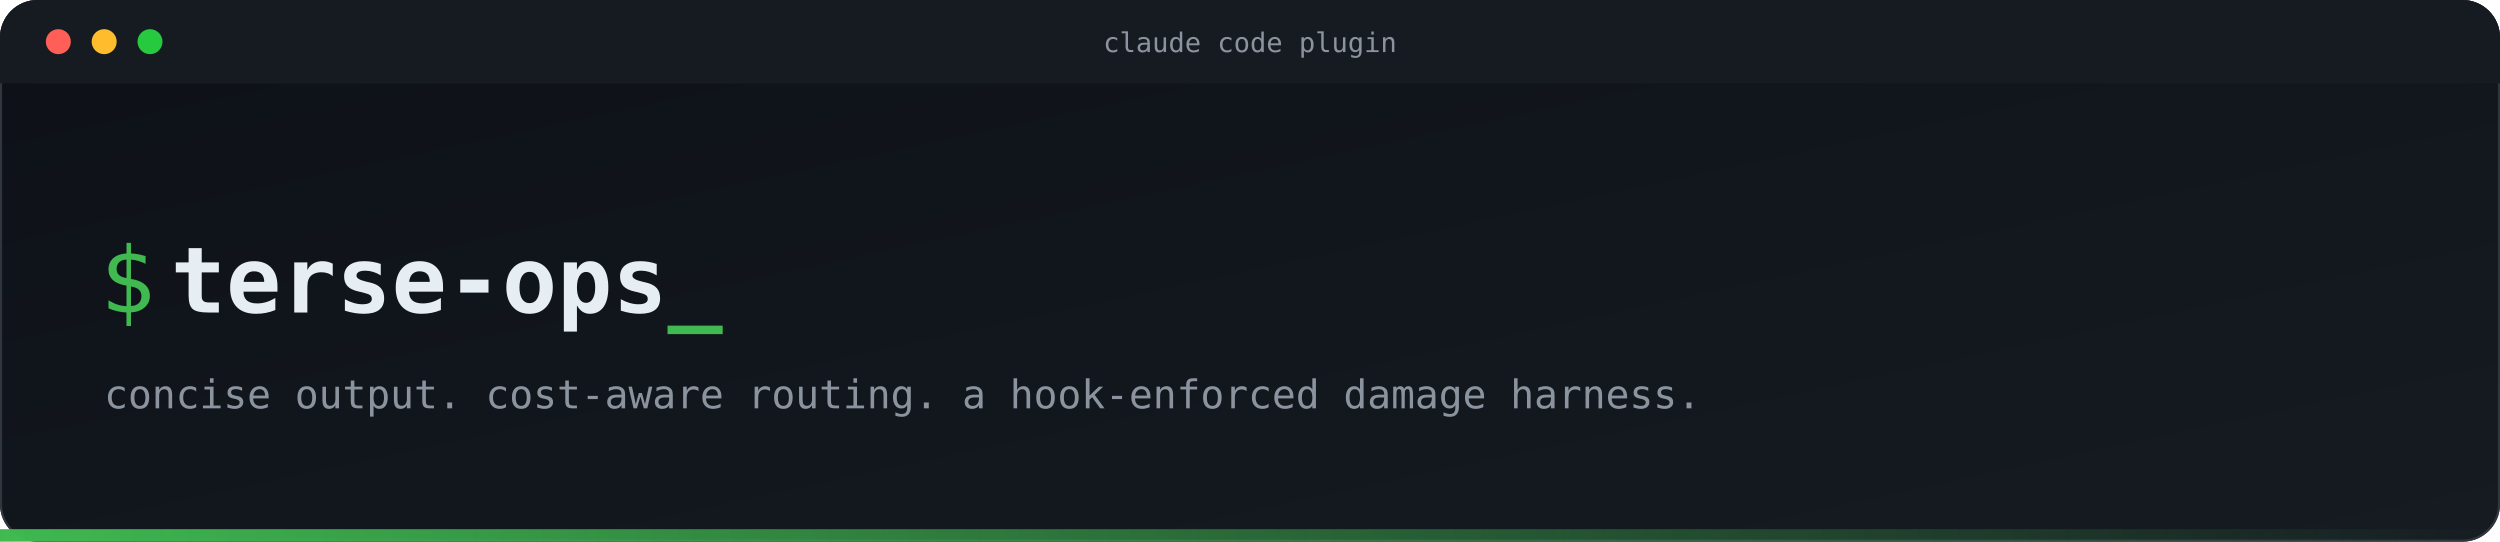
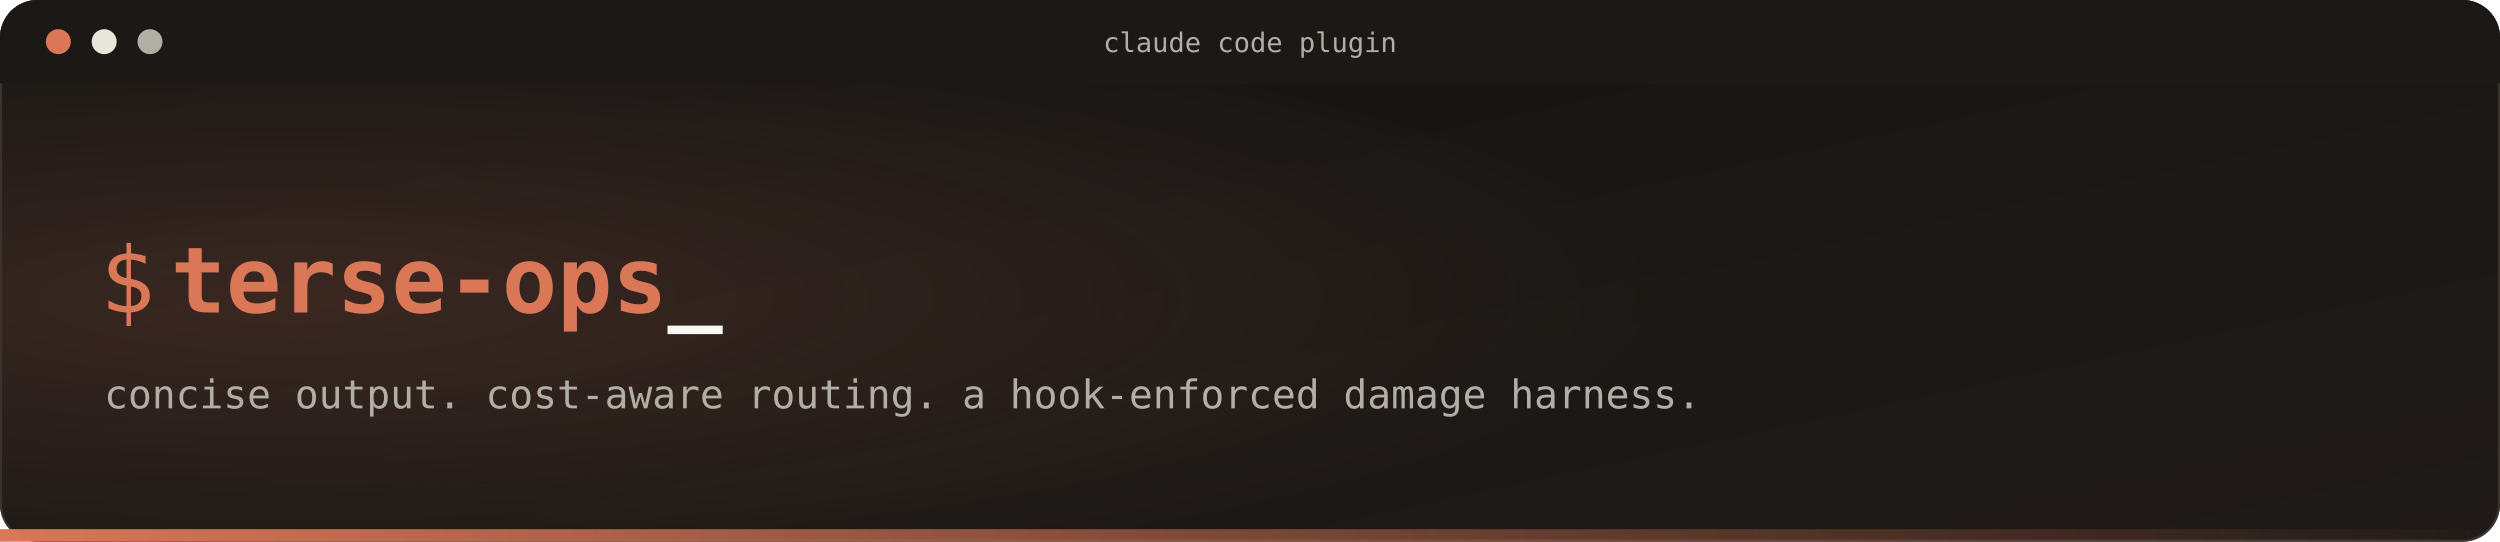
<svg xmlns="http://www.w3.org/2000/svg" width="1200" height="260" viewBox="0 0 1200 260" role="img" aria-label="terse-ops">
  <defs>
    <linearGradient id="bg" x1="0" y1="0" x2="1" y2="1">
-       <stop offset="0%" stop-color="#0d1117" />
-       <stop offset="100%" stop-color="#161b22" />
+       <stop offset="0%" stop-color="#141413" />
+       <stop offset="100%" stop-color="#1f1a17" />
    </linearGradient>
+     <radialGradient id="glow" cx="12%" cy="55%" r="55%">
+       <stop offset="0%" stop-color="#d97757" stop-opacity="0.18" />
+       <stop offset="100%" stop-color="#d97757" stop-opacity="0" />
+     </radialGradient>
    <linearGradient id="accent" x1="0" y1="0" x2="1" y2="0">
-       <stop offset="0%" stop-color="#3fb950" />
-       <stop offset="100%" stop-color="#3fb950" stop-opacity="0" />
+       <stop offset="0%" stop-color="#d97757" />
+       <stop offset="100%" stop-color="#d97757" stop-opacity="0" />
    </linearGradient>
  </defs>
  <rect x="0" y="0" width="1200" height="260" rx="18" fill="url(#bg)" />
-   <rect x="0.5" y="0.5" width="1199" height="259" rx="17.5" fill="none" stroke="#30363d" />
-   <rect x="0" y="0" width="1200" height="40" rx="18" fill="#161b22" />
-   <rect x="0" y="22" width="1200" height="18" fill="#161b22" />
-   <circle cx="28" cy="20" r="6" fill="#ff5f56" />
-   <circle cx="50" cy="20" r="6" fill="#ffbd2e" />
-   <circle cx="72" cy="20" r="6" fill="#27c93f" />
-   <text x="600" y="25" text-anchor="middle" font-family="ui-monospace, SFMono-Regular, Menlo, Consolas, monospace" font-size="13" fill="#8b949e">claude code plugin</text>
-   <text x="48" y="150" font-family="ui-monospace, SFMono-Regular, Menlo, Consolas, monospace" font-size="44" fill="#3fb950">$</text>
-   <text x="82" y="150" font-family="ui-monospace, SFMono-Regular, Menlo, Consolas, monospace" font-size="44" font-weight="700" fill="#e6edf3">terse-ops<tspan fill="#3fb950">_</tspan>
+   <rect x="0" y="0" width="1200" height="260" rx="18" fill="url(#glow)" />
+   <rect x="0.5" y="0.5" width="1199" height="259" rx="17.5" fill="none" stroke="#3a332e" />
+   <rect x="0" y="0" width="1200" height="40" rx="18" fill="#1c1815" />
+   <rect x="0" y="22" width="1200" height="18" fill="#1c1815" />
+   <circle cx="28" cy="20" r="6" fill="#d97757" />
+   <circle cx="50" cy="20" r="6" fill="#e8e6dc" />
+   <circle cx="72" cy="20" r="6" fill="#b0aea5" />
+   <text x="600" y="25" text-anchor="middle" font-family="ui-monospace, SFMono-Regular, Menlo, Consolas, monospace" font-size="13" fill="#b0aea5">claude code plugin</text>
+   <text x="48" y="150" font-family="ui-monospace, SFMono-Regular, Menlo, Consolas, monospace" font-size="44" fill="#d97757">$</text>
+   <text x="82" y="150" font-family="ui-monospace, SFMono-Regular, Menlo, Consolas, monospace" font-size="44" font-weight="700" fill="#d97757">terse-ops<tspan fill="#faf9f5">_</tspan>
  </text>
-   <text x="50" y="196" font-family="ui-monospace, SFMono-Regular, Menlo, Consolas, monospace" font-size="19" fill="#8b949e">concise output. cost-aware routing. a hook-enforced damage harness.</text>
+   <text x="50" y="196" font-family="ui-monospace, SFMono-Regular, Menlo, Consolas, monospace" font-size="19" fill="#b0aea5">concise output. cost-aware routing. a hook-enforced damage harness.</text>
  <rect x="0" y="254" width="1200" height="6" fill="url(#accent)" />
</svg>
